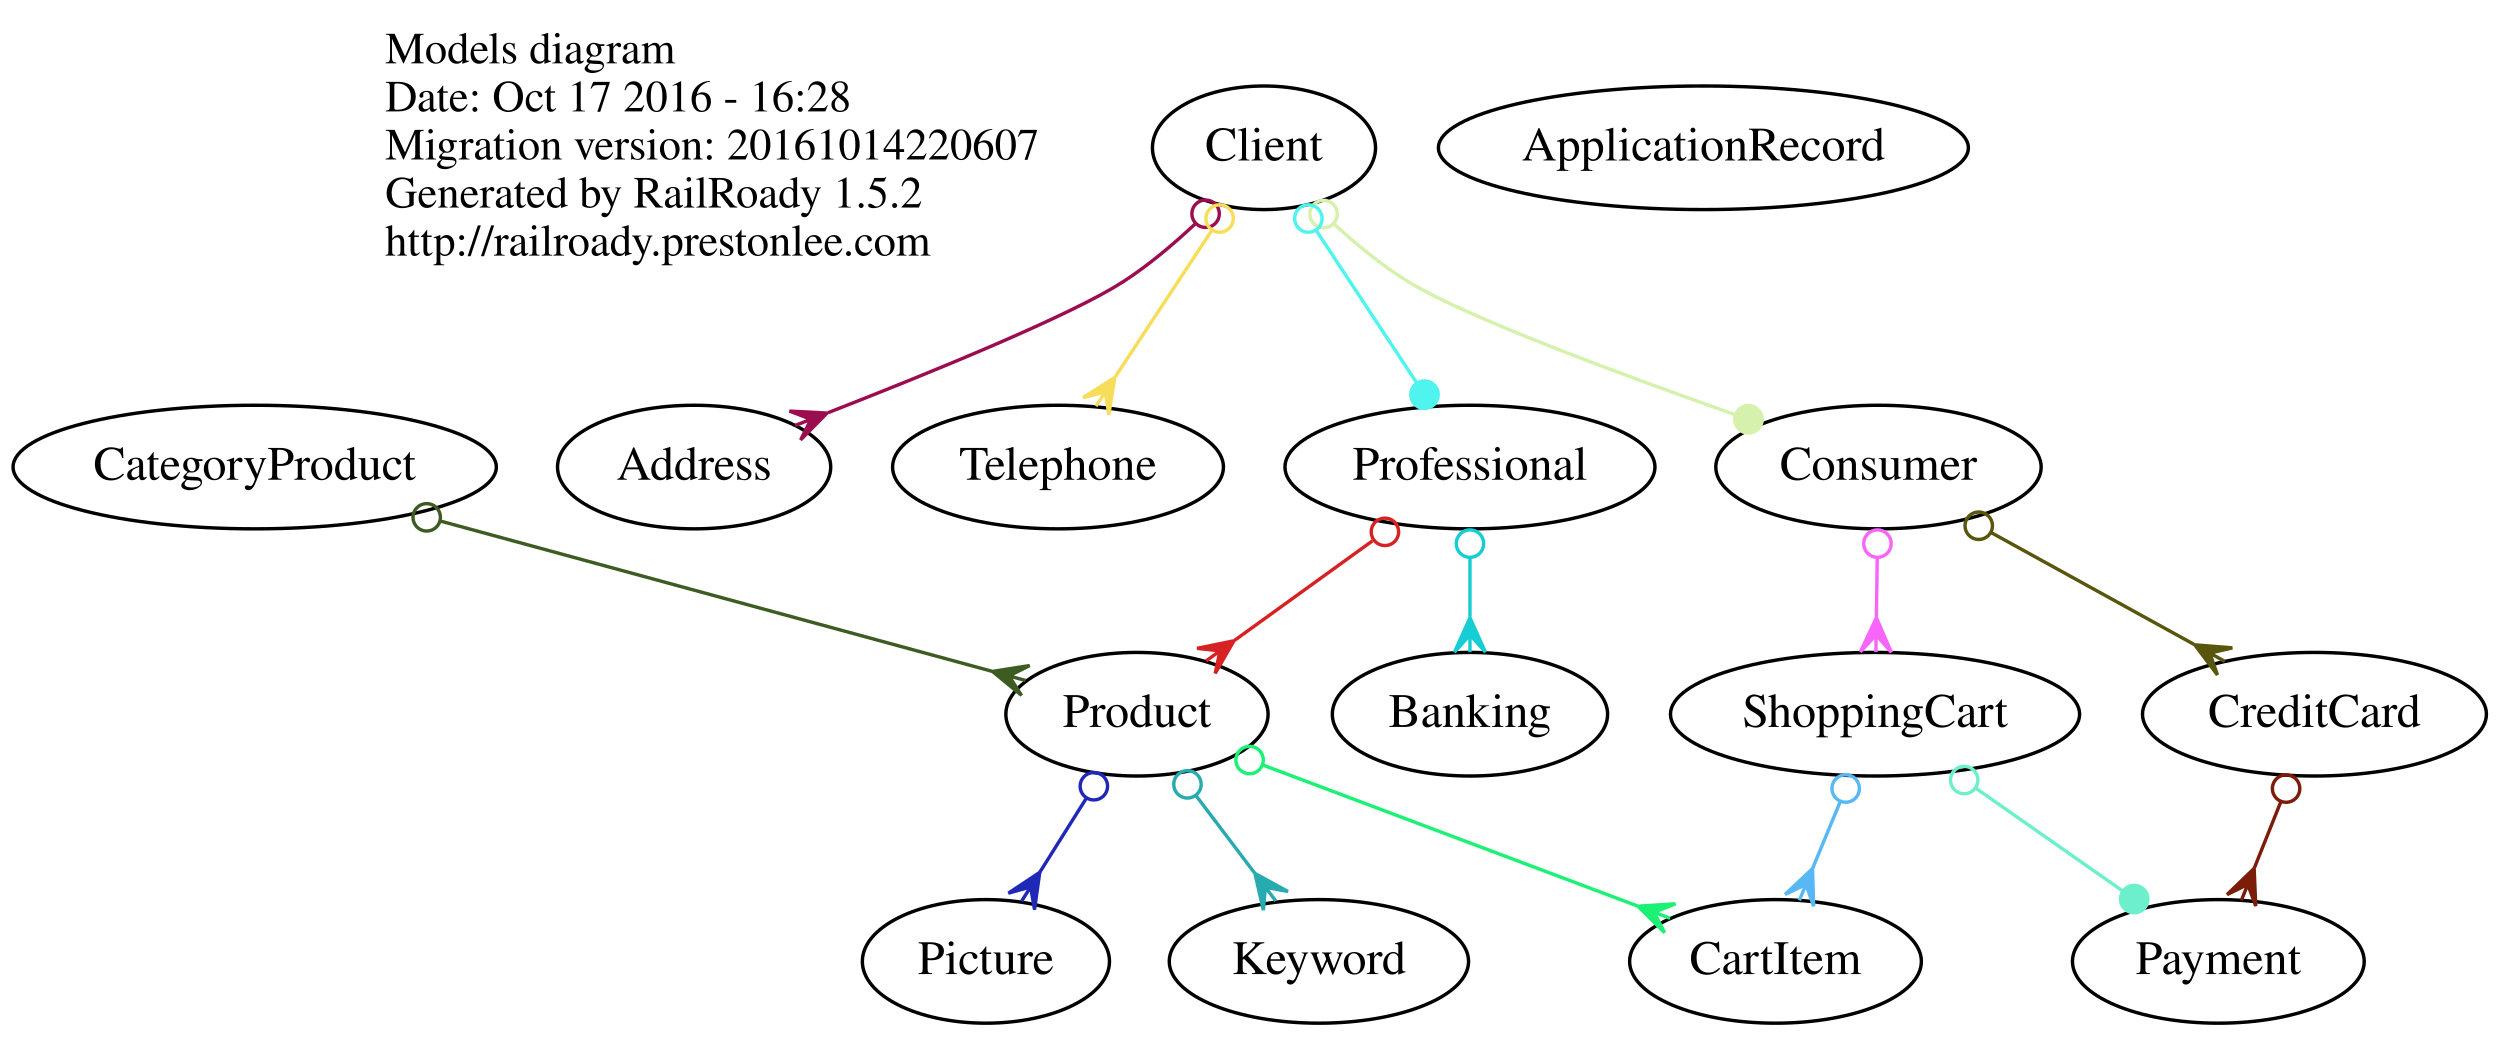
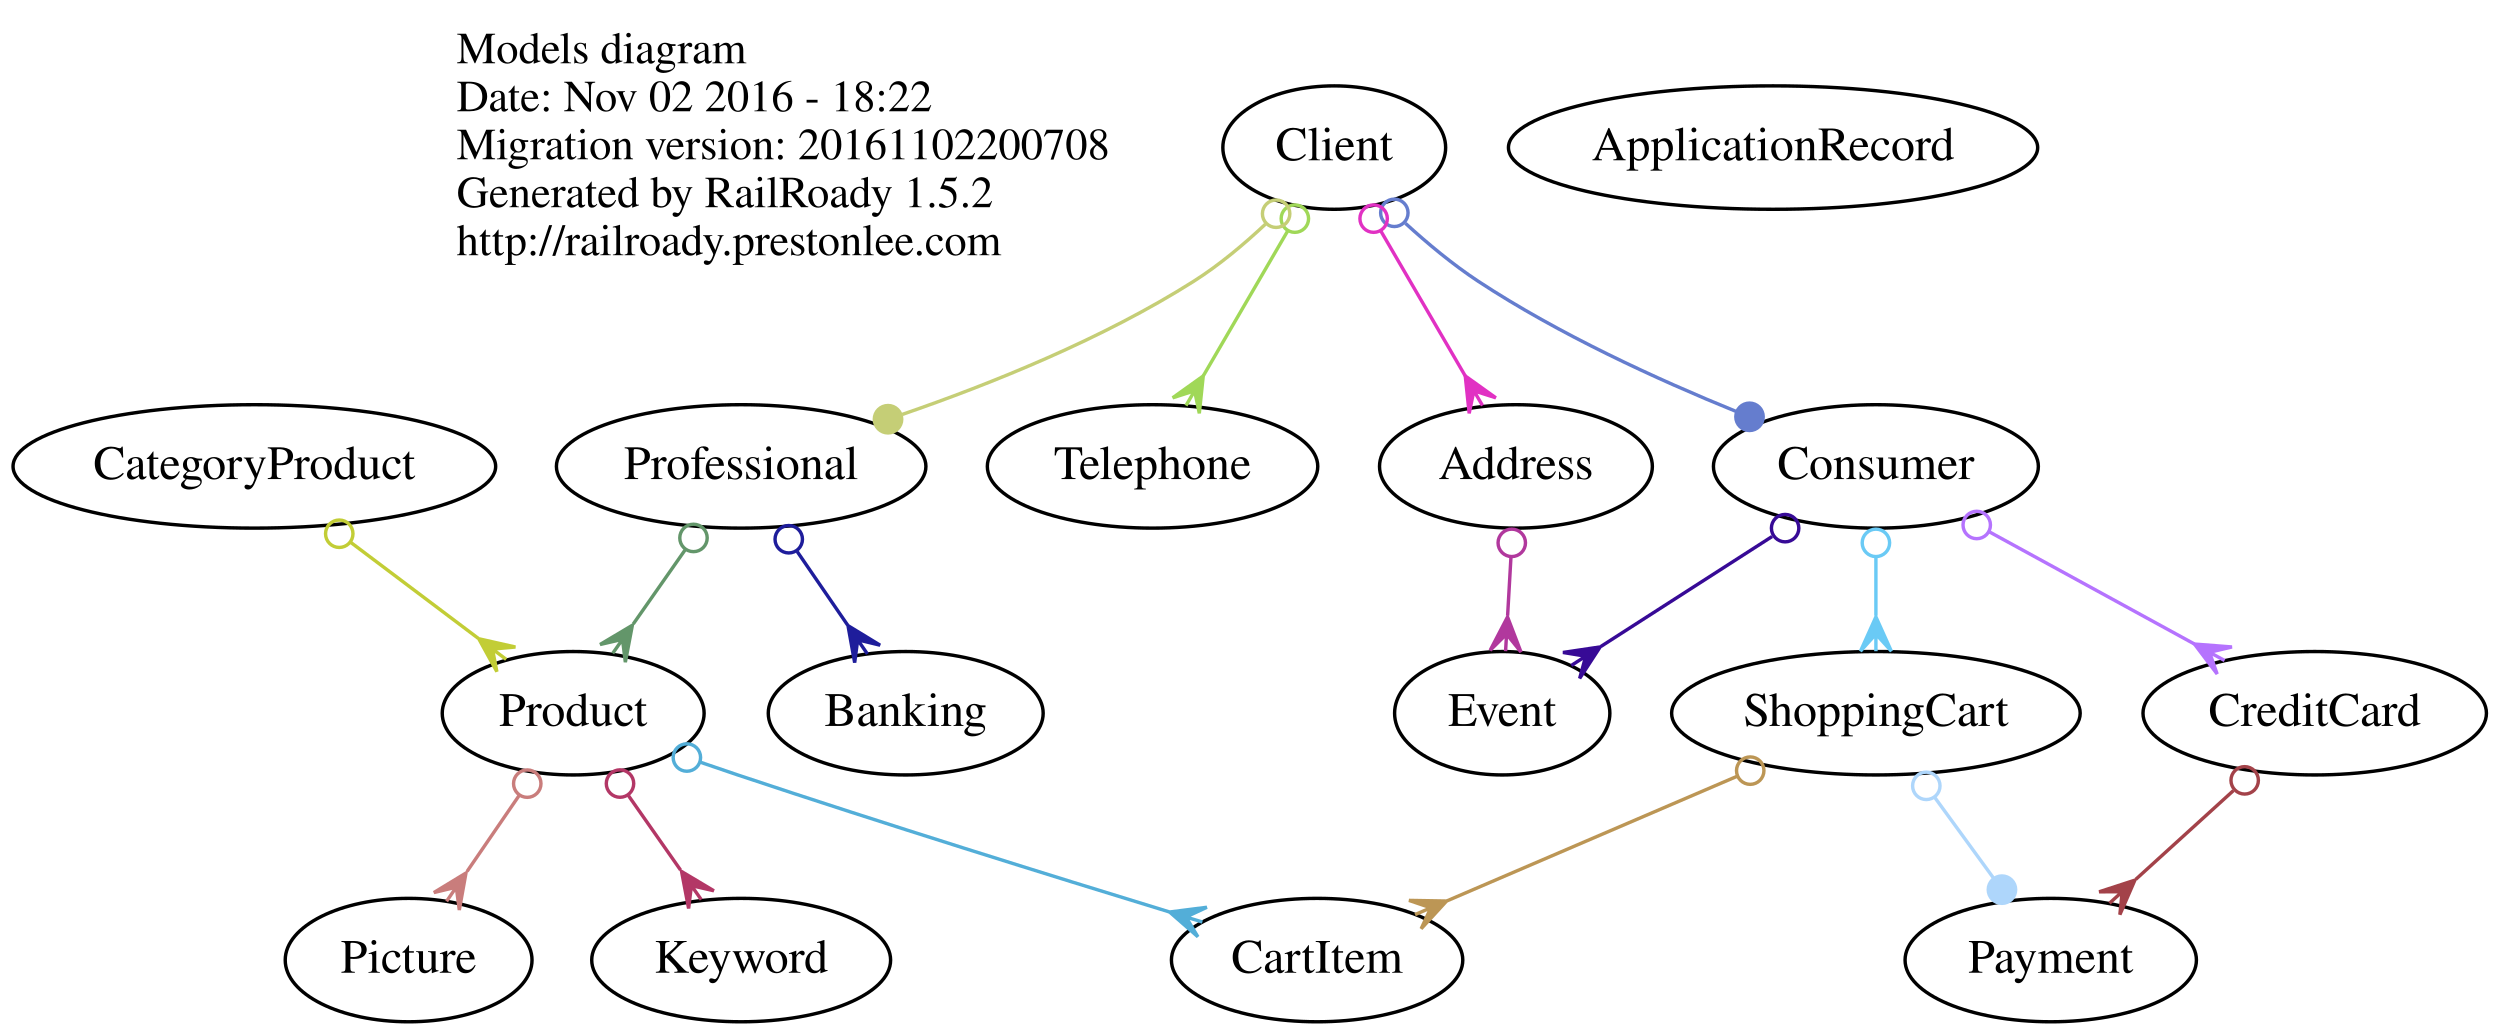
- <svg xmlns="http://www.w3.org/2000/svg" width="728pt" height="302pt" viewBox="0.00 0.00 728.24 302.00">
+ <svg xmlns="http://www.w3.org/2000/svg" width="729pt" height="302pt" viewBox="0.00 0.00 729.24 302.00">
  <g id="graph0" class="graph" transform="scale(1 1) rotate(0) translate(4 298)">
-     <polygon fill="none" stroke="none" points="-4,4 -4,-298 724.239,-298 724.239,4 -4,4" />
+     <polygon fill="none" stroke="none" points="-4,4 -4,-298 725.239,-298 725.239,4 -4,4" />
    <g id="node1" class="node">
-       <text text-anchor="start" x="108.194" y="-279.6" font-family="Times,serif" font-size="13.00">Models diagram</text>
-       <text text-anchor="start" x="108.194" y="-265.6" font-family="Times,serif" font-size="13.00">Date: Oct 17 2016 - 16:28</text>
-       <text text-anchor="start" x="108.194" y="-251.6" font-family="Times,serif" font-size="13.00">Migration version: 20161014220607</text>
-       <text text-anchor="start" x="108.194" y="-237.6" font-family="Times,serif" font-size="13.00">Generated by RailRoady 1.5.2</text>
-       <text text-anchor="start" x="108.194" y="-223.6" font-family="Times,serif" font-size="13.00">http://railroady.prestonlee.com</text>
+       <text text-anchor="start" x="129.194" y="-279.6" font-family="Times,serif" font-size="13.00">Models diagram</text>
+       <text text-anchor="start" x="129.194" y="-265.6" font-family="Times,serif" font-size="13.00">Date: Nov 02 2016 - 18:22</text>
+       <text text-anchor="start" x="129.194" y="-251.6" font-family="Times,serif" font-size="13.00">Migration version: 20161102200708</text>
+       <text text-anchor="start" x="129.194" y="-237.6" font-family="Times,serif" font-size="13.00">Generated by RailRoady 1.5.2</text>
+       <text text-anchor="start" x="129.194" y="-223.6" font-family="Times,serif" font-size="13.00">http://railroady.prestonlee.com</text>
    </g>
    <g id="node2" class="node">
      <ellipse fill="none" stroke="black" cx="543.194" cy="-162" rx="47.392" ry="18" />
      <text text-anchor="middle" x="543.194" y="-158.3" font-family="Times,serif" font-size="14.00">Consumer</text>
    </g>
    <g id="node4" class="node">
-       <ellipse fill="none" stroke="black" cx="542.194" cy="-90" rx="59.59" ry="18" />
-       <text text-anchor="middle" x="542.194" y="-86.3" font-family="Times,serif" font-size="14.00">ShoppingCart</text>
+       <ellipse fill="none" stroke="black" cx="543.194" cy="-90" rx="59.59" ry="18" />
+       <text text-anchor="middle" x="543.194" y="-86.3" font-family="Times,serif" font-size="14.00">ShoppingCart</text>
    </g>
    <g id="edge2" class="edge">
-       <path fill="none" stroke="#f766f9" d="M542.831,-135.64C542.752,-130.063 542.667,-124.132 542.586,-118.476" />
-       <ellipse fill="none" stroke="#f766f9" cx="542.889" cy="-139.697" rx="4" ry="4" />
-       <polygon fill="#f766f9" stroke="#f766f9" points="542.581,-118.103 546.938,-108.04 542.51,-113.104 542.438,-108.104 542.438,-108.104 542.438,-108.104 542.51,-113.104 537.939,-108.169 542.581,-118.103 542.581,-118.103" />
+       <path fill="none" stroke="#6acaf5" d="M543.194,-135.64C543.194,-130.063 543.194,-124.132 543.194,-118.476" />
+       <ellipse fill="none" stroke="#6acaf5" cx="543.194" cy="-139.697" rx="4" ry="4" />
+       <polygon fill="#6acaf5" stroke="#6acaf5" points="543.194,-118.104 547.694,-108.104 543.194,-113.104 543.194,-108.104 543.194,-108.104 543.194,-108.104 543.194,-113.104 538.694,-108.104 543.194,-118.104 543.194,-118.104" />
    </g>
-     <g id="node13" class="node">
-       <ellipse fill="none" stroke="black" cx="670.194" cy="-90" rx="50.091" ry="18" />
-       <text text-anchor="middle" x="670.194" y="-86.3" font-family="Times,serif" font-size="14.00">CreditCard</text>
+     <g id="node10" class="node">
+       <ellipse fill="none" stroke="black" cx="434.194" cy="-90" rx="31.396" ry="18" />
+       <text text-anchor="middle" x="434.194" y="-86.3" font-family="Times,serif" font-size="14.00">Event</text>
+     </g>
+     <g id="edge3" class="edge">
+       <path fill="none" stroke="#370a96" d="M512.916,-141.555C497.295,-131.524 478.341,-119.351 462.946,-109.465" />
+       <ellipse fill="none" stroke="#370a96" cx="516.712" cy="-143.993" rx="4" ry="4" />
+       <polygon fill="#370a96" stroke="#370a96" points="462.759,-109.345 456.777,-100.155 458.552,-106.643 454.345,-103.941 454.345,-103.941 454.345,-103.941 458.552,-106.643 451.913,-107.728 462.759,-109.345 462.759,-109.345" />
+     </g>
+     <g id="node14" class="node">
+       <ellipse fill="none" stroke="black" cx="671.194" cy="-90" rx="50.091" ry="18" />
+       <text text-anchor="middle" x="671.194" y="-86.3" font-family="Times,serif" font-size="14.00">CreditCard</text>
    </g>
    <g id="edge1" class="edge">
-       <path fill="none" stroke="#58550c" d="M576.112,-142.856C594.224,-132.873 616.696,-120.487 635.136,-110.323" />
-       <ellipse fill="none" stroke="#58550c" cx="572.397" cy="-144.904" rx="4" ry="4" />
-       <polygon fill="#58550c" stroke="#58550c" points="635.338,-110.212 646.268,-109.326 639.717,-107.798 644.096,-105.385 644.096,-105.385 644.096,-105.385 639.717,-107.798 641.924,-101.444 635.338,-110.212 635.338,-110.212" />
+       <path fill="none" stroke="#b573fe" d="M576.372,-142.856C594.709,-132.827 617.482,-120.374 636.114,-110.184" />
+       <ellipse fill="none" stroke="#b573fe" cx="572.606" cy="-144.915" rx="4" ry="4" />
+       <polygon fill="#b573fe" stroke="#b573fe" points="636.117,-110.183 647.049,-109.333 640.503,-107.784 644.89,-105.385 644.89,-105.385 644.89,-105.385 640.503,-107.784 642.731,-101.437 636.117,-110.183 636.117,-110.183" />
    </g>
    <g id="node3" class="node">
-       <ellipse fill="none" stroke="black" cx="283.194" cy="-18" rx="35.995" ry="18" />
-       <text text-anchor="middle" x="283.194" y="-14.3" font-family="Times,serif" font-size="14.00">Picture</text>
+       <ellipse fill="none" stroke="black" cx="115.194" cy="-18" rx="35.995" ry="18" />
+       <text text-anchor="middle" x="115.194" y="-14.3" font-family="Times,serif" font-size="14.00">Picture</text>
    </g>
    <g id="node7" class="node">
-       <ellipse fill="none" stroke="black" cx="642.194" cy="-18" rx="42.494" ry="18" />
-       <text text-anchor="middle" x="642.194" y="-14.3" font-family="Times,serif" font-size="14.00">Payment</text>
+       <ellipse fill="none" stroke="black" cx="594.194" cy="-18" rx="42.494" ry="18" />
+       <text text-anchor="middle" x="594.194" y="-14.3" font-family="Times,serif" font-size="14.00">Payment</text>
+     </g>
+     <g id="edge5" class="edge">
+       <path fill="none" stroke="#aed6fb" d="M560.343,-65.462C565.868,-57.878 571.982,-49.487 577.476,-41.946" />
+       <ellipse fill="none" stroke="#aed6fb" cx="557.895" cy="-68.822" rx="4" ry="4" />
+       <ellipse fill="#aed6fb" stroke="#aed6fb" cx="579.958" cy="-38.54" rx="4" ry="4" />
+     </g>
+     <g id="node16" class="node">
+       <ellipse fill="none" stroke="black" cx="380.194" cy="-18" rx="42.494" ry="18" />
+       <text text-anchor="middle" x="380.194" y="-14.3" font-family="Times,serif" font-size="14.00">CartItem</text>
    </g>
    <g id="edge4" class="edge">
-       <path fill="none" stroke="#6eefcc" d="M571.45,-68.52C584.954,-59.068 600.912,-47.898 614.25,-38.561" />
-       <ellipse fill="none" stroke="#6eefcc" cx="568.162" cy="-70.822" rx="4" ry="4" />
-       <ellipse fill="#6eefcc" stroke="#6eefcc" cx="617.683" cy="-36.158" rx="4" ry="4" />
-     </g>
-     <g id="node15" class="node">
-       <ellipse fill="none" stroke="black" cx="513.194" cy="-18" rx="42.494" ry="18" />
-       <text text-anchor="middle" x="513.194" y="-14.3" font-family="Times,serif" font-size="14.00">CartItem</text>
-     </g>
-     <g id="edge3" class="edge">
-       <path fill="none" stroke="#57b8f5" d="M532.015,-64.431C529.44,-58.214 526.664,-51.514 524.056,-45.219" />
-       <ellipse fill="none" stroke="#57b8f5" cx="533.643" cy="-68.359" rx="4" ry="4" />
-       <polygon fill="#57b8f5" stroke="#57b8f5" points="523.977,-45.028 524.307,-34.067 522.063,-40.408 520.149,-35.789 520.149,-35.789 520.149,-35.789 522.063,-40.408 515.992,-37.511 523.977,-45.028 523.977,-45.028" />
+       <path fill="none" stroke="#bc9655" d="M502.624,-71.578C476.737,-60.46 443.409,-46.148 418.064,-35.263" />
+       <ellipse fill="none" stroke="#bc9655" cx="506.533" cy="-73.256" rx="4" ry="4" />
+       <polygon fill="#bc9655" stroke="#bc9655" points="417.961,-35.219 410.548,-27.138 413.367,-33.246 408.773,-31.273 408.773,-31.273 408.773,-31.273 413.367,-33.246 406.997,-35.408 417.961,-35.219 417.961,-35.219" />
    </g>
    <g id="node5" class="node">
-       <ellipse fill="none" stroke="black" cx="380.194" cy="-18" rx="43.592" ry="18" />
-       <text text-anchor="middle" x="380.194" y="-14.3" font-family="Times,serif" font-size="14.00">Keyword</text>
+       <ellipse fill="none" stroke="black" cx="212.194" cy="-18" rx="43.592" ry="18" />
+       <text text-anchor="middle" x="212.194" y="-14.3" font-family="Times,serif" font-size="14.00">Keyword</text>
    </g>
    <g id="node6" class="node">
-       <ellipse fill="none" stroke="black" cx="198.194" cy="-162" rx="39.794" ry="18" />
-       <text text-anchor="middle" x="198.194" y="-158.3" font-family="Times,serif" font-size="14.00">Address</text>
+       <ellipse fill="none" stroke="black" cx="438.194" cy="-162" rx="39.794" ry="18" />
+       <text text-anchor="middle" x="438.194" y="-158.3" font-family="Times,serif" font-size="14.00">Address</text>
+     </g>
+     <g id="edge6" class="edge">
+       <path fill="none" stroke="#b1389d" d="M436.745,-135.64C436.426,-130.063 436.087,-124.132 435.764,-118.476" />
+       <ellipse fill="none" stroke="#b1389d" cx="436.977" cy="-139.703" rx="4" ry="4" />
+       <polygon fill="#b1389d" stroke="#b1389d" points="435.742,-118.088 439.664,-107.848 435.456,-113.096 435.171,-108.104 435.171,-108.104 435.171,-108.104 435.456,-113.096 430.678,-108.361 435.742,-118.088 435.742,-118.088" />
    </g>
    <g id="node8" class="node">
-       <ellipse fill="none" stroke="black" cx="492.194" cy="-255" rx="77.187" ry="18" />
-       <text text-anchor="middle" x="492.194" y="-251.3" font-family="Times,serif" font-size="14.00">ApplicationRecord</text>
+       <ellipse fill="none" stroke="black" cx="513.194" cy="-255" rx="77.187" ry="18" />
+       <text text-anchor="middle" x="513.194" y="-251.3" font-family="Times,serif" font-size="14.00">ApplicationRecord</text>
    </g>
    <g id="node9" class="node">
      <ellipse fill="none" stroke="black" cx="70.194" cy="-162" rx="70.388" ry="18" />
      <text text-anchor="middle" x="70.194" y="-158.3" font-family="Times,serif" font-size="14.00">CategoryProduct</text>
    </g>
-     <g id="node16" class="node">
-       <ellipse fill="none" stroke="black" cx="327.194" cy="-90" rx="38.194" ry="18" />
-       <text text-anchor="middle" x="327.194" y="-86.3" font-family="Times,serif" font-size="14.00">Product</text>
+     <g id="node17" class="node">
+       <ellipse fill="none" stroke="black" cx="163.194" cy="-90" rx="38.194" ry="18" />
+       <text text-anchor="middle" x="163.194" y="-86.3" font-family="Times,serif" font-size="14.00">Product</text>
    </g>
-     <g id="edge5" class="edge">
-       <path fill="none" stroke="#3d5c22" d="M124.183,-146.295C172.056,-133.255 241.01,-114.474 284.956,-102.504" />
-       <ellipse fill="none" stroke="#3d5c22" cx="120.296" cy="-147.353" rx="4" ry="4" />
-       <polygon fill="#3d5c22" stroke="#3d5c22" points="285.1,-102.465 295.931,-104.179 289.924,-101.151 294.748,-99.837 294.748,-99.837 294.748,-99.837 289.924,-101.151 293.566,-95.496 285.1,-102.465 285.1,-102.465" />
+     <g id="edge7" class="edge">
+       <path fill="none" stroke="#c2cd36" d="M98.264,-139.872C110.053,-130.998 123.728,-120.705 135.479,-111.86" />
+       <ellipse fill="none" stroke="#c2cd36" cx="94.96" cy="-142.359" rx="4" ry="4" />
+       <polygon fill="#c2cd36" stroke="#c2cd36" points="135.652,-111.731 146.347,-109.312 139.646,-108.724 143.641,-105.717 143.641,-105.717 143.641,-105.717 139.646,-108.724 140.935,-102.122 135.652,-111.731 135.652,-111.731" />
    </g>
-     <g id="node10" class="node">
-       <ellipse fill="none" stroke="black" cx="364.194" cy="-255" rx="32.494" ry="18" />
-       <text text-anchor="middle" x="364.194" y="-251.3" font-family="Times,serif" font-size="14.00">Client</text>
+     <g id="node11" class="node">
+       <ellipse fill="none" stroke="black" cx="385.194" cy="-255" rx="32.494" ry="18" />
+       <text text-anchor="middle" x="385.194" y="-251.3" font-family="Times,serif" font-size="14.00">Client</text>
+     </g>
+     <g id="edge10" class="edge">
+       <path fill="none" stroke="#657dce" d="M405.945,-232.924C412.415,-227.006 419.801,-220.865 427.194,-216 450.708,-200.527 479.474,-187.351 502.478,-178.007" />
+       <ellipse fill="none" stroke="#657dce" cx="402.723" cy="-235.967" rx="4" ry="4" />
+       <ellipse fill="#657dce" stroke="#657dce" cx="506.327" cy="-176.471" rx="4" ry="4" />
+     </g>
+     <g id="edge9" class="edge">
+       <path fill="none" stroke="#e131c3" d="M398.711,-230.791C406.252,-217.843 415.656,-201.697 423.394,-188.411" />
+       <ellipse fill="none" stroke="#e131c3" cx="396.682" cy="-234.275" rx="4" ry="4" />
+       <polygon fill="#e131c3" stroke="#e131c3" points="423.409,-188.385 432.33,-182.009 425.925,-184.064 428.442,-179.744 428.442,-179.744 428.442,-179.744 425.925,-184.064 424.553,-177.479 423.409,-188.385 423.409,-188.385" />
+     </g>
+     <g id="node12" class="node">
+       <ellipse fill="none" stroke="black" cx="332.194" cy="-162" rx="48.192" ry="18" />
+       <text text-anchor="middle" x="332.194" y="-158.3" font-family="Times,serif" font-size="14.00">Telephone</text>
    </g>
    <g id="edge8" class="edge">
-       <path fill="none" stroke="#d6f1ac" d="M384.767,-232.644C391.232,-226.718 398.66,-220.643 406.194,-216 422.575,-205.905 467.247,-189.296 501.165,-177.359" />
-       <ellipse fill="none" stroke="#d6f1ac" cx="381.552" cy="-235.705" rx="4" ry="4" />
-       <ellipse fill="#d6f1ac" stroke="#d6f1ac" cx="505.319" cy="-175.906" rx="4" ry="4" />
+       <path fill="none" stroke="#a0d858" d="M371.676,-230.791C364.135,-217.843 354.732,-201.697 346.993,-188.411" />
+       <ellipse fill="none" stroke="#a0d858" cx="373.705" cy="-234.275" rx="4" ry="4" />
+       <polygon fill="#a0d858" stroke="#a0d858" points="346.979,-188.385 345.834,-177.479 344.462,-184.064 341.946,-179.744 341.946,-179.744 341.946,-179.744 344.462,-184.064 338.057,-182.009 346.979,-188.385 346.979,-188.385" />
    </g>
-     <g id="edge7" class="edge">
-       <path fill="none" stroke="#9c0d4f" d="M344.084,-232.773C337.772,-226.85 330.527,-220.745 323.194,-216 308.372,-206.411 268.1,-189.898 237.235,-177.847" />
-       <ellipse fill="none" stroke="#9c0d4f" cx="347.186" cy="-235.789" rx="4" ry="4" />
-       <polygon fill="#9c0d4f" stroke="#9c0d4f" points="236.912,-177.722 229.216,-169.91 232.25,-175.914 227.589,-174.105 227.589,-174.105 227.589,-174.105 232.25,-175.914 225.961,-178.301 236.912,-177.722 236.912,-177.722" />
-     </g>
-     <g id="node11" class="node">
-       <ellipse fill="none" stroke="black" cx="304.194" cy="-162" rx="48.192" ry="18" />
-       <text text-anchor="middle" x="304.194" y="-158.3" font-family="Times,serif" font-size="14.00">Telephone</text>
-     </g>
-     <g id="edge6" class="edge">
-       <path fill="none" stroke="#f7dd59" d="M348.891,-230.791C340.354,-217.843 329.708,-201.697 320.948,-188.411" />
-       <ellipse fill="none" stroke="#f7dd59" cx="351.265" cy="-234.392" rx="4" ry="4" />
-       <polygon fill="#f7dd59" stroke="#f7dd59" points="320.738,-188.092 318.991,-177.267 317.986,-183.918 315.234,-179.744 315.234,-179.744 315.234,-179.744 317.986,-183.918 311.477,-182.221 320.738,-188.092 320.738,-188.092" />
-     </g>
-     <g id="node12" class="node">
-       <ellipse fill="none" stroke="black" cx="424.194" cy="-162" rx="53.891" ry="18" />
-       <text text-anchor="middle" x="424.194" y="-158.3" font-family="Times,serif" font-size="14.00">Professional</text>
-     </g>
-     <g id="edge9" class="edge">
-       <path fill="none" stroke="#4ef4ed" d="M379.497,-230.791C388.444,-217.221 399.708,-200.137 408.689,-186.515" />
-       <ellipse fill="none" stroke="#4ef4ed" cx="377.122" cy="-234.392" rx="4" ry="4" />
-       <ellipse fill="#4ef4ed" stroke="#4ef4ed" cx="410.952" cy="-183.083" rx="4" ry="4" />
-     </g>
-     <g id="node14" class="node">
-       <ellipse fill="none" stroke="black" cx="424.194" cy="-90" rx="40.094" ry="18" />
-       <text text-anchor="middle" x="424.194" y="-86.3" font-family="Times,serif" font-size="14.00">Banking</text>
-     </g>
-     <g id="edge10" class="edge">
-       <path fill="none" stroke="#15cdd2" d="M424.194,-135.64C424.194,-130.063 424.194,-124.132 424.194,-118.476" />
-       <ellipse fill="none" stroke="#15cdd2" cx="424.194" cy="-139.697" rx="4" ry="4" />
-       <polygon fill="#15cdd2" stroke="#15cdd2" points="424.194,-118.104 428.694,-108.104 424.194,-113.104 424.194,-108.104 424.194,-108.104 424.194,-108.104 424.194,-113.104 419.694,-108.104 424.194,-118.104 424.194,-118.104" />
+     <g id="node13" class="node">
+       <ellipse fill="none" stroke="black" cx="212.194" cy="-162" rx="53.891" ry="18" />
+       <text text-anchor="middle" x="212.194" y="-158.3" font-family="Times,serif" font-size="14.00">Professional</text>
    </g>
    <g id="edge11" class="edge">
-       <path fill="none" stroke="#d72223" d="M395.789,-140.502C383.159,-131.388 368.321,-120.679 355.681,-111.558" />
-       <ellipse fill="none" stroke="#d72223" cx="399.423" cy="-143.124" rx="4" ry="4" />
-       <polygon fill="#d72223" stroke="#d72223" points="355.445,-111.388 349.97,-101.887 351.391,-108.462 347.336,-105.536 347.336,-105.536 347.336,-105.536 351.391,-108.462 344.703,-109.185 355.445,-111.388 355.445,-111.388" />
+       <path fill="none" stroke="#c5ce76" d="M365.141,-232.683C358.831,-226.758 351.573,-220.674 344.194,-216 317.82,-199.294 285.303,-186.163 259.143,-177.15" />
+       <ellipse fill="none" stroke="#c5ce76" cx="368.24" cy="-235.705" rx="4" ry="4" />
+       <ellipse fill="#c5ce76" stroke="#c5ce76" cx="255.032" cy="-175.764" rx="4" ry="4" />
+     </g>
+     <g id="node15" class="node">
+       <ellipse fill="none" stroke="black" cx="260.194" cy="-90" rx="40.094" ry="18" />
+       <text text-anchor="middle" x="260.194" y="-86.3" font-family="Times,serif" font-size="14.00">Banking</text>
    </g>
    <g id="edge12" class="edge">
-       <path fill="none" stroke="#7b1d09" d="M660.366,-64.431C657.879,-58.214 655.199,-51.514 652.682,-45.219" />
-       <ellipse fill="none" stroke="#7b1d09" cx="661.93" cy="-68.341" rx="4" ry="4" />
-       <polygon fill="#7b1d09" stroke="#7b1d09" points="652.623,-45.074 653.088,-34.118 650.766,-40.431 648.909,-35.789 648.909,-35.789 648.909,-35.789 650.766,-40.431 644.731,-37.46 652.623,-45.074 652.623,-45.074" />
+       <path fill="none" stroke="#1e1d9b" d="M228.53,-137.176C233.273,-130.26 238.461,-122.693 243.241,-115.723" />
+       <ellipse fill="none" stroke="#1e1d9b" cx="226.075" cy="-140.756" rx="4" ry="4" />
+       <polygon fill="#1e1d9b" stroke="#1e1d9b" points="243.357,-115.554 252.723,-109.852 246.184,-111.431 249.012,-107.307 249.012,-107.307 249.012,-107.307 246.184,-111.431 245.301,-104.762 243.357,-115.554 243.357,-115.554" />
+     </g>
+     <g id="edge13" class="edge">
+       <path fill="none" stroke="#63966a" d="M195.962,-137.812C191.075,-130.831 185.691,-123.138 180.723,-116.042" />
+       <ellipse fill="none" stroke="#63966a" cx="198.288" cy="-141.134" rx="4" ry="4" />
+       <polygon fill="#63966a" stroke="#63966a" points="180.457,-115.662 178.409,-104.889 177.59,-111.566 174.723,-107.47 174.723,-107.47 174.723,-107.47 177.59,-111.566 171.036,-110.051 180.457,-115.662 180.457,-115.662" />
    </g>
    <g id="edge14" class="edge">
-       <path fill="none" stroke="#2028b8" d="M312.438,-65.525C308.08,-58.592 303.295,-50.979 298.88,-43.956" />
-       <ellipse fill="none" stroke="#2028b8" cx="314.638" cy="-69.024" rx="4" ry="4" />
-       <polygon fill="#2028b8" stroke="#2028b8" points="298.868,-43.936 297.356,-33.075 296.207,-39.703 293.546,-35.47 293.546,-35.47 293.546,-35.47 296.207,-39.703 289.736,-37.865 298.868,-43.936 298.868,-43.936" />
+       <path fill="none" stroke="#a34249" d="M647.485,-67.446C638.448,-59.231 628.129,-49.85 618.993,-41.545" />
+       <ellipse fill="none" stroke="#a34249" cx="650.762" cy="-70.425" rx="4" ry="4" />
+       <polygon fill="#a34249" stroke="#a34249" points="618.731,-41.307 614.359,-31.25 615.032,-37.944 611.332,-34.58 611.332,-34.58 611.332,-34.58 615.032,-37.944 608.305,-37.91 618.731,-41.307 618.731,-41.307" />
    </g>
-     <g id="edge13" class="edge">
-       <path fill="none" stroke="#27aab0" d="M344.486,-66.161C349.902,-59.008 355.904,-51.081 361.417,-43.8" />
-       <ellipse fill="none" stroke="#27aab0" cx="341.901" cy="-69.576" rx="4" ry="4" />
-       <polygon fill="#27aab0" stroke="#27aab0" points="361.563,-43.606 371.188,-38.35 364.582,-39.62 367.6,-35.633 367.6,-35.633 367.6,-35.633 364.582,-39.62 364.012,-32.917 361.563,-43.606 361.563,-43.606" />
+     <g id="edge16" class="edge">
+       <path fill="none" stroke="#c97d7c" d="M147.464,-66.061C142.592,-58.955 137.201,-51.093 132.243,-43.863" />
+       <ellipse fill="none" stroke="#c97d7c" cx="149.799" cy="-69.466" rx="4" ry="4" />
+       <polygon fill="#c97d7c" stroke="#c97d7c" points="131.922,-43.395 129.977,-32.602 129.094,-39.271 126.266,-35.147 126.266,-35.147 126.266,-35.147 129.094,-39.271 122.555,-37.692 131.922,-43.395 131.922,-43.395" />
    </g>
    <g id="edge15" class="edge">
-       <path fill="none" stroke="#1bf275" d="M363.816,-75.217C395.225,-63.397 440.412,-46.391 472.851,-34.183" />
-       <ellipse fill="none" stroke="#1bf275" cx="360" cy="-76.654" rx="4" ry="4" />
-       <polygon fill="#1bf275" stroke="#1bf275" points="473.12,-34.081 484.065,-34.771 477.8,-32.32 482.48,-30.559 482.48,-30.559 482.48,-30.559 477.8,-32.32 480.895,-26.348 473.12,-34.081 473.12,-34.081" />
+       <path fill="none" stroke="#b33766" d="M179.181,-66.161C184.079,-59.164 189.496,-51.425 194.501,-44.276" />
+       <ellipse fill="none" stroke="#b33766" cx="176.852" cy="-69.488" rx="4" ry="4" />
+       <polygon fill="#b33766" stroke="#b33766" points="194.816,-43.826 204.237,-38.214 197.683,-39.73 200.55,-35.633 200.55,-35.633 200.55,-35.633 197.683,-39.73 196.864,-33.053 194.816,-43.826 194.816,-43.826" />
+     </g>
+     <g id="edge17" class="edge">
+       <path fill="none" stroke="#53aed8" d="M200.162,-75.755C203.883,-74.468 207.609,-73.197 211.194,-72 253.802,-57.779 302.812,-42.53 337.044,-32.057" />
+       <ellipse fill="none" stroke="#53aed8" cx="196.358" cy="-77.083" rx="4" ry="4" />
+       <polygon fill="#53aed8" stroke="#53aed8" points="337.165,-32.02 348.043,-33.405 341.947,-30.561 346.729,-29.101 346.729,-29.101 346.729,-29.101 341.947,-30.561 345.415,-24.797 337.165,-32.02 337.165,-32.02" />
    </g>
  </g>
</svg>
